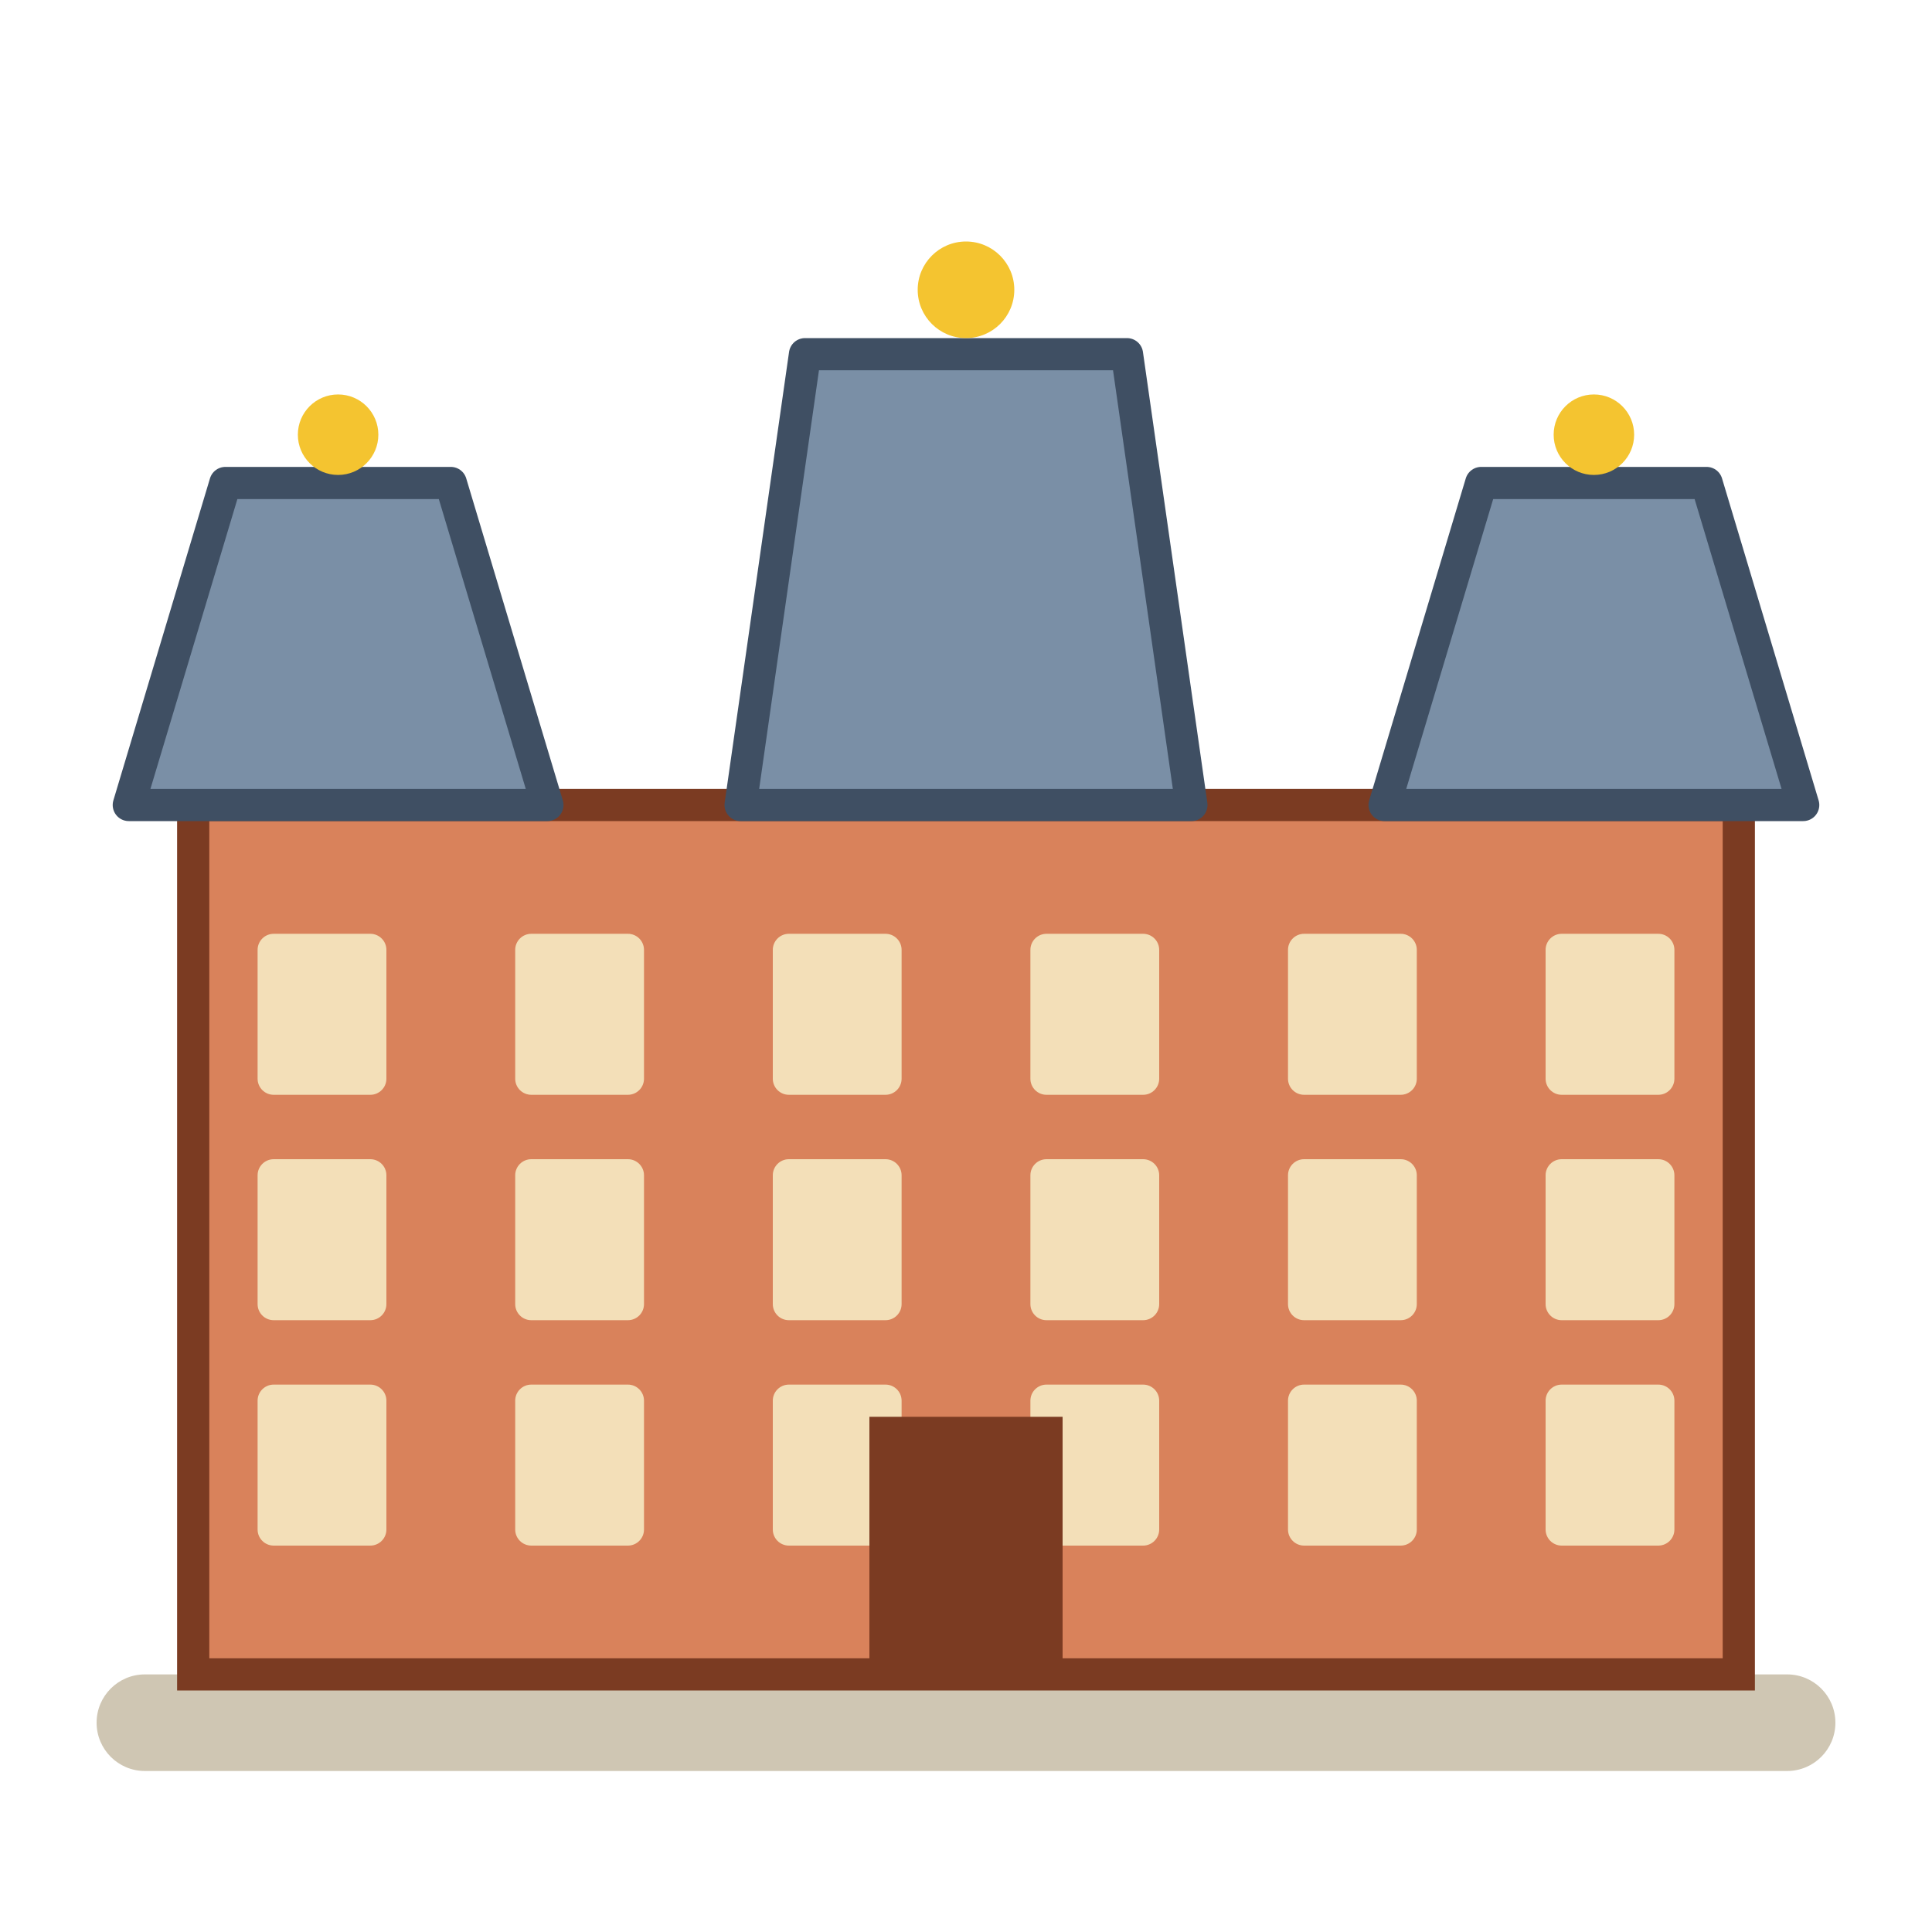
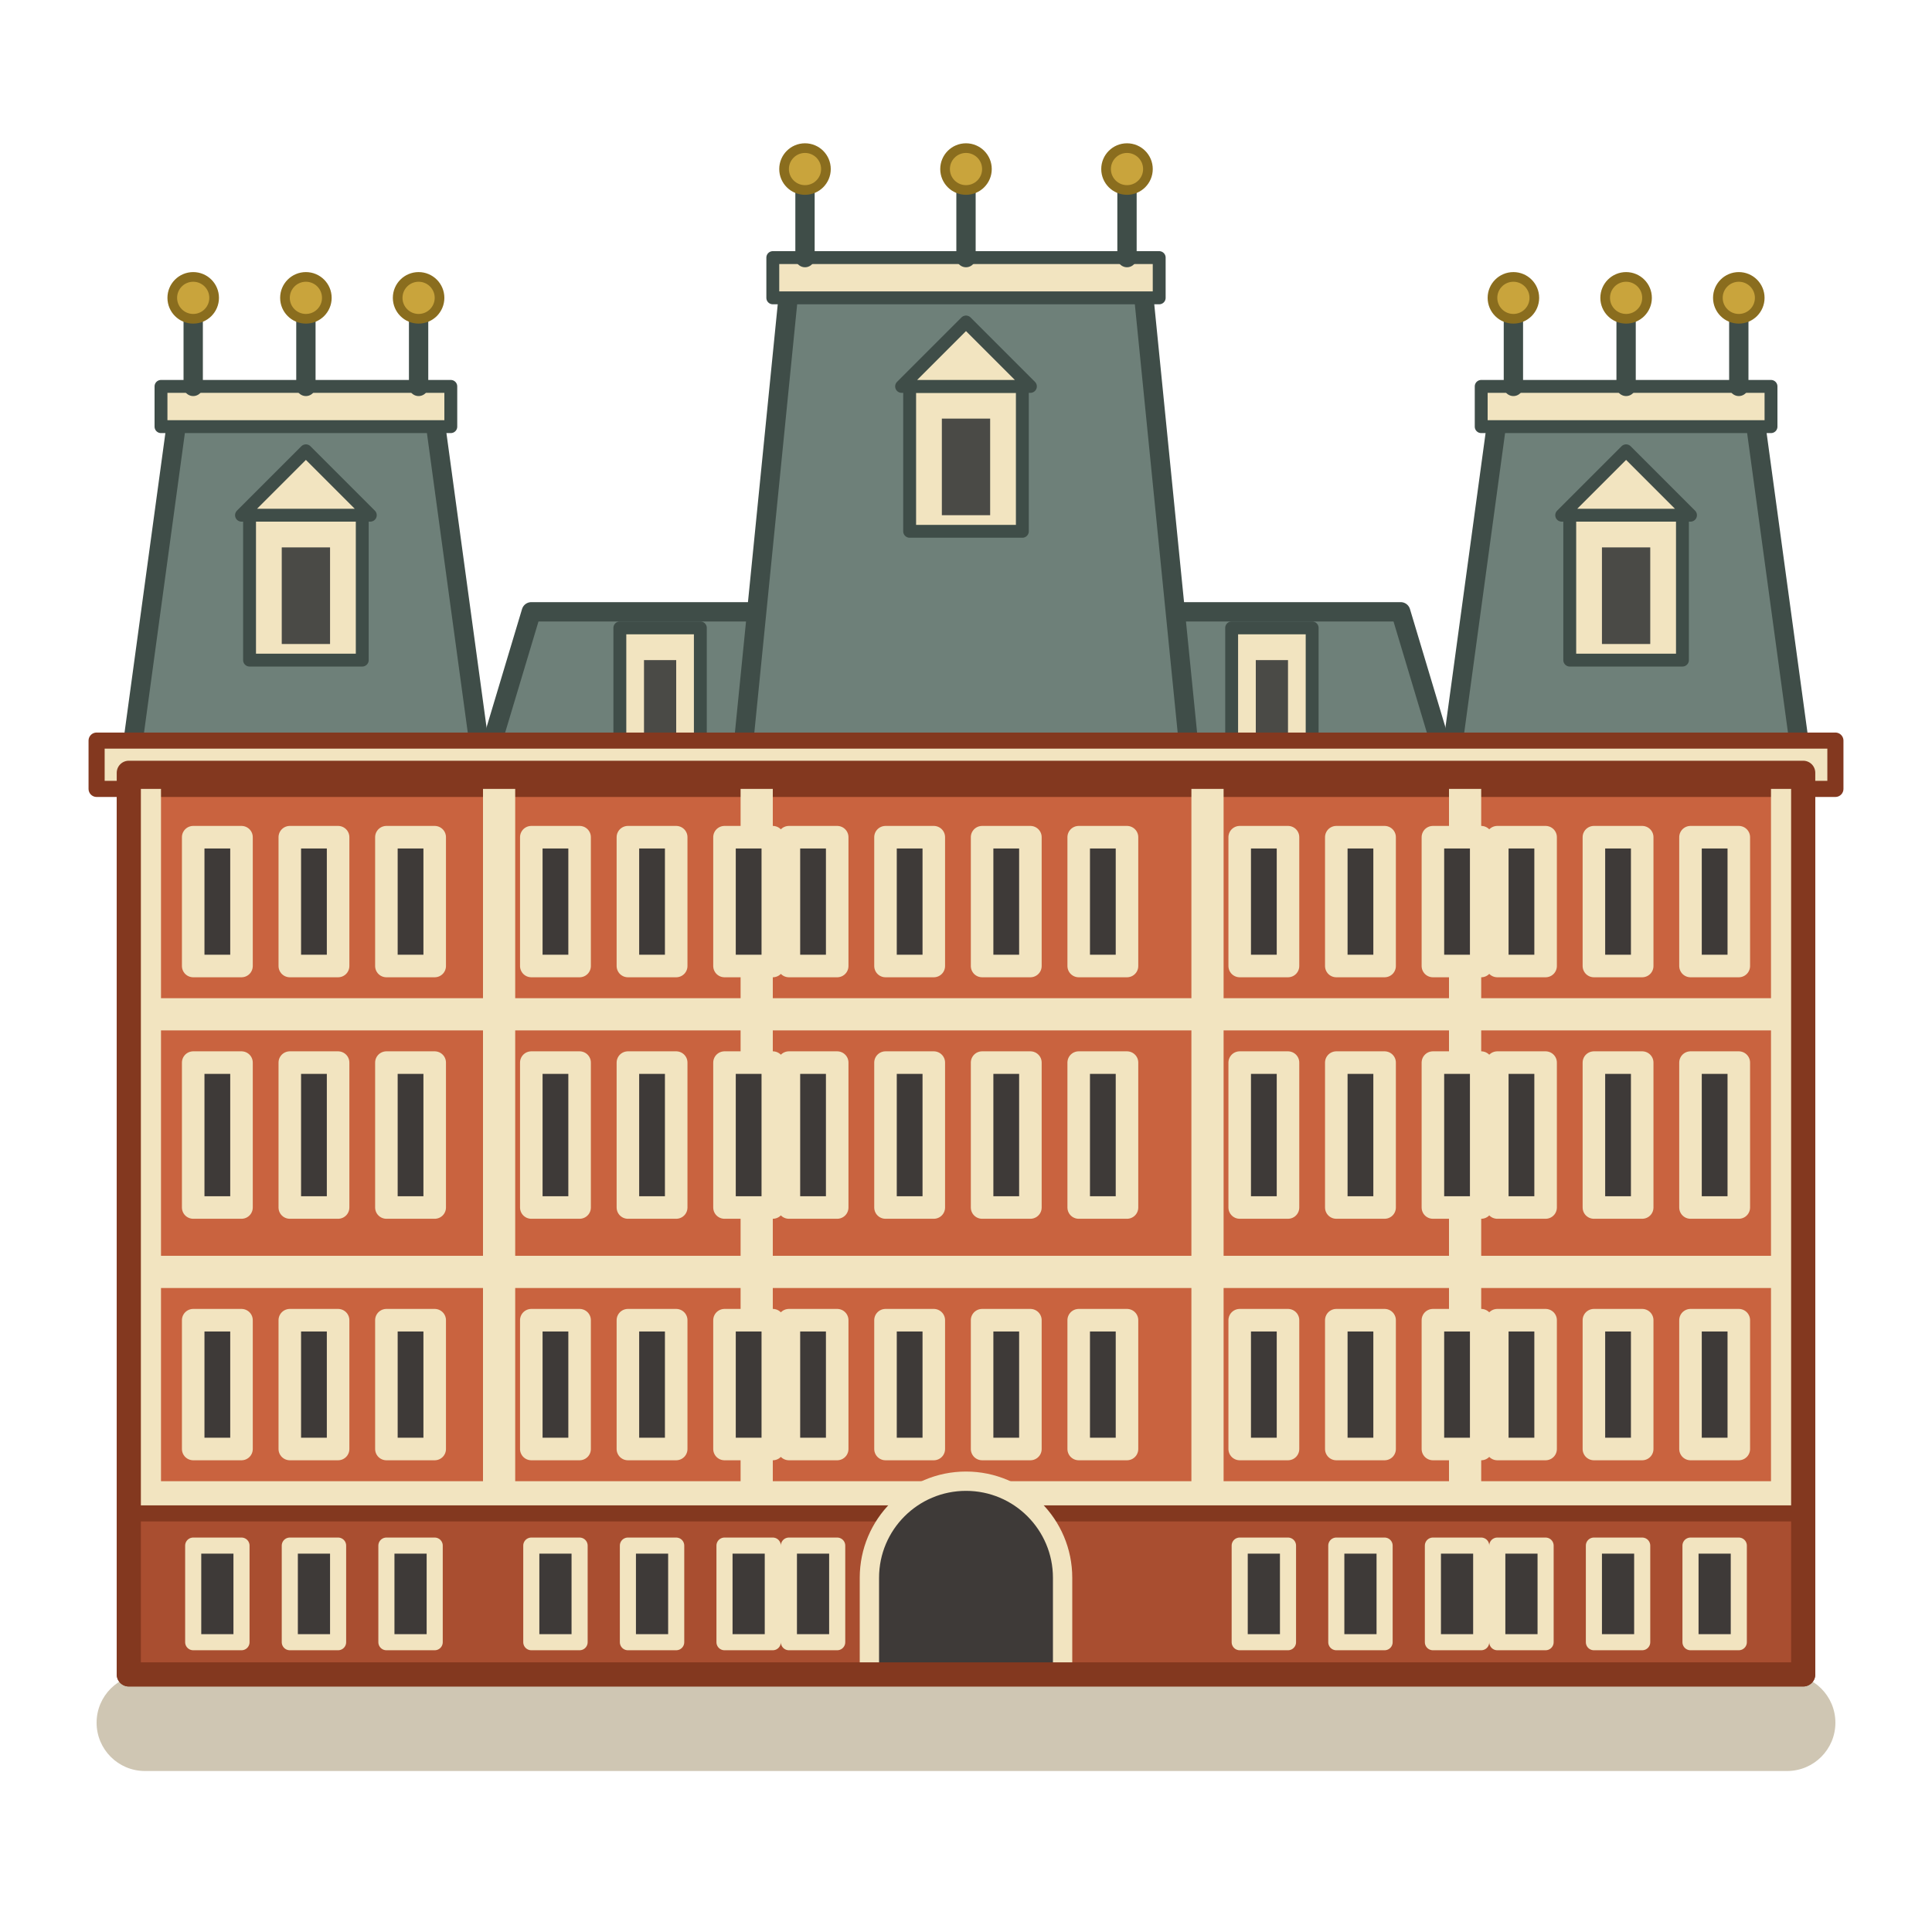
<svg xmlns="http://www.w3.org/2000/svg" viewBox="0 0 120 120">
  <rect x="6" y="104" width="108" height="6" rx="3" fill="#cfc6b3" />
-   <rect x="12" y="50" width="96" height="54" fill="#d9825b" stroke="#7b3b22" stroke-width="2" />
-   <g fill="#f3dfb8">
-     <rect x="16" y="58" width="8" height="10" rx="1" />
-     <rect x="32" y="58" width="8" height="10" rx="1" />
-     <rect x="48" y="58" width="8" height="10" rx="1" />
-     <rect x="64" y="58" width="8" height="10" rx="1" />
-     <rect x="80" y="58" width="8" height="10" rx="1" />
-     <rect x="96" y="58" width="8" height="10" rx="1" />
-     <rect x="16" y="72" width="8" height="10" rx="1" />
-     <rect x="32" y="72" width="8" height="10" rx="1" />
-     <rect x="48" y="72" width="8" height="10" rx="1" />
-     <rect x="64" y="72" width="8" height="10" rx="1" />
-     <rect x="80" y="72" width="8" height="10" rx="1" />
-     <rect x="96" y="72" width="8" height="10" rx="1" />
-     <rect x="16" y="86" width="8" height="10" rx="1" />
-     <rect x="32" y="86" width="8" height="10" rx="1" />
-     <rect x="48" y="86" width="8" height="10" rx="1" />
-     <rect x="64" y="86" width="8" height="10" rx="1" />
-     <rect x="80" y="86" width="8" height="10" rx="1" />
-     <rect x="96" y="86" width="8" height="10" rx="1" />
-   </g>
-   <g fill="#7a8fa6" stroke="#3f4f63" stroke-width="2" stroke-linejoin="round">
-     <path d="M8 50 L14 30 L28 30 L34 50 Z" />
-     <path d="M86 50 L92 30 L106 30 L112 50 Z" />
-     <path d="M46 50 L50 22 L70 22 L74 50 Z" />
-   </g>
-   <g fill="#f4c430">
-     <circle cx="21" cy="27" r="2.5" />
-     <circle cx="99" cy="27" r="2.5" />
-     <circle cx="60" cy="18" r="3" />
-   </g>
-   <rect x="54" y="88" width="12" height="16" fill="#7b3b22" />
+   <path d="M30,48L33,38H87L90,48Z" fill="#6e8079" stroke="#3f4d48" stroke-width="1.2" stroke-linejoin="round" />
+   <rect x="38.5" y="39" width="5" height="7" fill="#f2e4c0" stroke="#3f4d48" stroke-width="0.8" stroke-linejoin="round" />
+   <rect x="40" y="41" width="2" height="5" fill="#4a4a46" />
+   <rect x="76.5" y="39" width="5" height="7" fill="#f2e4c0" stroke="#3f4d48" stroke-width="0.8" stroke-linejoin="round" />
+   <rect x="78" y="41" width="2" height="5" fill="#4a4a46" />
+   <path d="M8,48L11,26H27L30,48Z" fill="#6e8079" stroke="#3f4d48" stroke-width="1.2" stroke-linejoin="round" />
+   <rect x="15.5" y="32" width="7" height="9" fill="#f2e4c0" stroke="#3f4d48" stroke-width="0.8" stroke-linejoin="round" />
+   <path d="M15.0,32L19.0,28L23.0,32Z" fill="#f2e4c0" stroke="#3f4d48" stroke-width="0.8" stroke-linejoin="round" />
+   <rect x="17.5" y="34" width="3" height="6" fill="#4a4a46" />
+   <rect x="10" y="24" width="18" height="2.5" fill="#f2e4c0" stroke="#3f4d48" stroke-width="0.8" stroke-linejoin="round" />
+   <line x1="12" y1="24" x2="12" y2="19" stroke="#3f4d48" stroke-width="1.2" stroke-linecap="round" />
+   <circle cx="12" cy="18.5" r="1.3" fill="#c9a43c" stroke="#8a6d1e" stroke-width="0.6" />
+   <line x1="26" y1="24" x2="26" y2="19" stroke="#3f4d48" stroke-width="1.2" stroke-linecap="round" />
+   <circle cx="26" cy="18.5" r="1.3" fill="#c9a43c" stroke="#8a6d1e" stroke-width="0.6" />
+   <line x1="19" y1="24" x2="19" y2="19" stroke="#3f4d48" stroke-width="1.2" stroke-linecap="round" />
+   <circle cx="19" cy="18.5" r="1.3" fill="#c9a43c" stroke="#8a6d1e" stroke-width="0.6" />
+   <path d="M90,48L93,26H109L112,48Z" fill="#6e8079" stroke="#3f4d48" stroke-width="1.2" stroke-linejoin="round" />
+   <rect x="97.5" y="32" width="7" height="9" fill="#f2e4c0" stroke="#3f4d48" stroke-width="0.8" stroke-linejoin="round" />
+   <path d="M97.0,32L101.0,28L105.0,32Z" fill="#f2e4c0" stroke="#3f4d48" stroke-width="0.8" stroke-linejoin="round" />
+   <rect x="99.5" y="34" width="3" height="6" fill="#4a4a46" />
+   <rect x="92" y="24" width="18" height="2.5" fill="#f2e4c0" stroke="#3f4d48" stroke-width="0.8" stroke-linejoin="round" />
+   <line x1="94" y1="24" x2="94" y2="19" stroke="#3f4d48" stroke-width="1.2" stroke-linecap="round" />
+   <circle cx="94" cy="18.5" r="1.3" fill="#c9a43c" stroke="#8a6d1e" stroke-width="0.6" />
+   <line x1="108" y1="24" x2="108" y2="19" stroke="#3f4d48" stroke-width="1.2" stroke-linecap="round" />
+   <circle cx="108" cy="18.5" r="1.3" fill="#c9a43c" stroke="#8a6d1e" stroke-width="0.6" />
+   <line x1="101" y1="24" x2="101" y2="19" stroke="#3f4d48" stroke-width="1.2" stroke-linecap="round" />
+   <circle cx="101" cy="18.5" r="1.3" fill="#c9a43c" stroke="#8a6d1e" stroke-width="0.6" />
+   <path d="M46,48L49,18H71L74,48Z" fill="#6e8079" stroke="#3f4d48" stroke-width="1.2" stroke-linejoin="round" />
+   <rect x="56.5" y="24" width="7" height="9" fill="#f2e4c0" stroke="#3f4d48" stroke-width="0.8" stroke-linejoin="round" />
+   <path d="M56.0,24L60.0,20L64.0,24Z" fill="#f2e4c0" stroke="#3f4d48" stroke-width="0.8" stroke-linejoin="round" />
+   <rect x="58.5" y="26" width="3" height="6" fill="#4a4a46" />
+   <rect x="48" y="16" width="24" height="2.5" fill="#f2e4c0" stroke="#3f4d48" stroke-width="0.8" stroke-linejoin="round" />
+   <line x1="50" y1="16" x2="50" y2="11" stroke="#3f4d48" stroke-width="1.2" stroke-linecap="round" />
+   <circle cx="50" cy="10.5" r="1.3" fill="#c9a43c" stroke="#8a6d1e" stroke-width="0.6" />
+   <line x1="70" y1="16" x2="70" y2="11" stroke="#3f4d48" stroke-width="1.2" stroke-linecap="round" />
+   <circle cx="70" cy="10.5" r="1.3" fill="#c9a43c" stroke="#8a6d1e" stroke-width="0.6" />
+   <line x1="60" y1="16" x2="60" y2="11" stroke="#3f4d48" stroke-width="1.2" stroke-linecap="round" />
+   <circle cx="60" cy="10.5" r="1.3" fill="#c9a43c" stroke="#8a6d1e" stroke-width="0.6" />
+   <rect x="8" y="48" width="104" height="56" fill="#c9633f" stroke="#83381f" stroke-width="1.5" stroke-linejoin="round" />
+   <rect x="6" y="46" width="108" height="3" fill="#f2e4c0" stroke="#83381f" stroke-width="1" stroke-linejoin="round" />
+   <path d="M8,49h2v55h-2ZM30,49h2v55h-2ZM46,49h2v55h-2ZM74,49h2v55h-2ZM90,49h2v55h-2ZM110,49h2v55h-2ZM8,62h104v2h-104ZM8,78h104v2h-104ZM8,92h104v2h-104Z" fill="#f2e4c0" />
+   <path d="M12,52h3v8h-3ZM18,52h3v8h-3ZM24,52h3v8h-3ZM33,52h3v8h-3ZM39,52h3v8h-3ZM45,52h3v8h-3ZM49,52h3v8h-3ZM55,52h3v8h-3ZM61,52h3v8h-3ZM67,52h3v8h-3ZM77,52h3v8h-3ZM83,52h3v8h-3ZM89,52h3v8h-3ZM93,52h3v8h-3ZM99,52h3v8h-3ZM105,52h3v8h-3ZM12,66h3v9h-3ZM18,66h3v9h-3ZM24,66h3v9h-3ZM33,66h3v9h-3ZM39,66h3v9h-3ZM45,66h3v9h-3ZM49,66h3v9h-3ZM55,66h3v9h-3ZM61,66h3v9h-3ZM67,66h3v9h-3ZM77,66h3v9h-3ZM83,66h3v9h-3ZM89,66h3v9h-3ZM93,66h3v9h-3ZM99,66h3v9h-3ZM105,66h3v9h-3ZM12,82h3v8h-3ZM18,82h3v8h-3ZM24,82h3v8h-3ZM33,82h3v8h-3ZM39,82h3v8h-3ZM45,82h3v8h-3ZM49,82h3v8h-3ZM55,82h3v8h-3ZM61,82h3v8h-3ZM67,82h3v8h-3ZM77,82h3v8h-3ZM83,82h3v8h-3ZM89,82h3v8h-3ZM93,82h3v8h-3ZM99,82h3v8h-3ZM105,82h3v8h-3Z" fill="#3e3a38" stroke="#f2e4c0" stroke-width="1.4" stroke-linejoin="round" />
+   <rect x="8" y="94" width="104" height="10" fill="#a94e30" stroke="#83381f" stroke-width="1" stroke-linejoin="round" />
+   <path d="M12,96h3v6h-3ZM18,96h3v6h-3ZM24,96h3v6h-3ZM33,96h3v6h-3ZM39,96h3v6h-3ZM45,96h3v6h-3ZM49,96h3v6h-3ZM77,96h3v6h-3ZM83,96h3v6h-3ZM89,96h3v6h-3ZM93,96h3v6h-3ZM99,96h3v6h-3ZM105,96h3v6h-3Z" fill="#3e3a38" stroke="#f2e4c0" stroke-width="1" stroke-linejoin="round" />
+   <path d="M54,104V98A6,6 0 0 1 66,98V104Z" fill="#3e3a38" stroke="#f2e4c0" stroke-width="1.2" stroke-linejoin="round" />
+   <rect x="8" y="48" width="104" height="56" fill="none" stroke="#83381f" stroke-width="1.5" stroke-linejoin="round" />
</svg>
